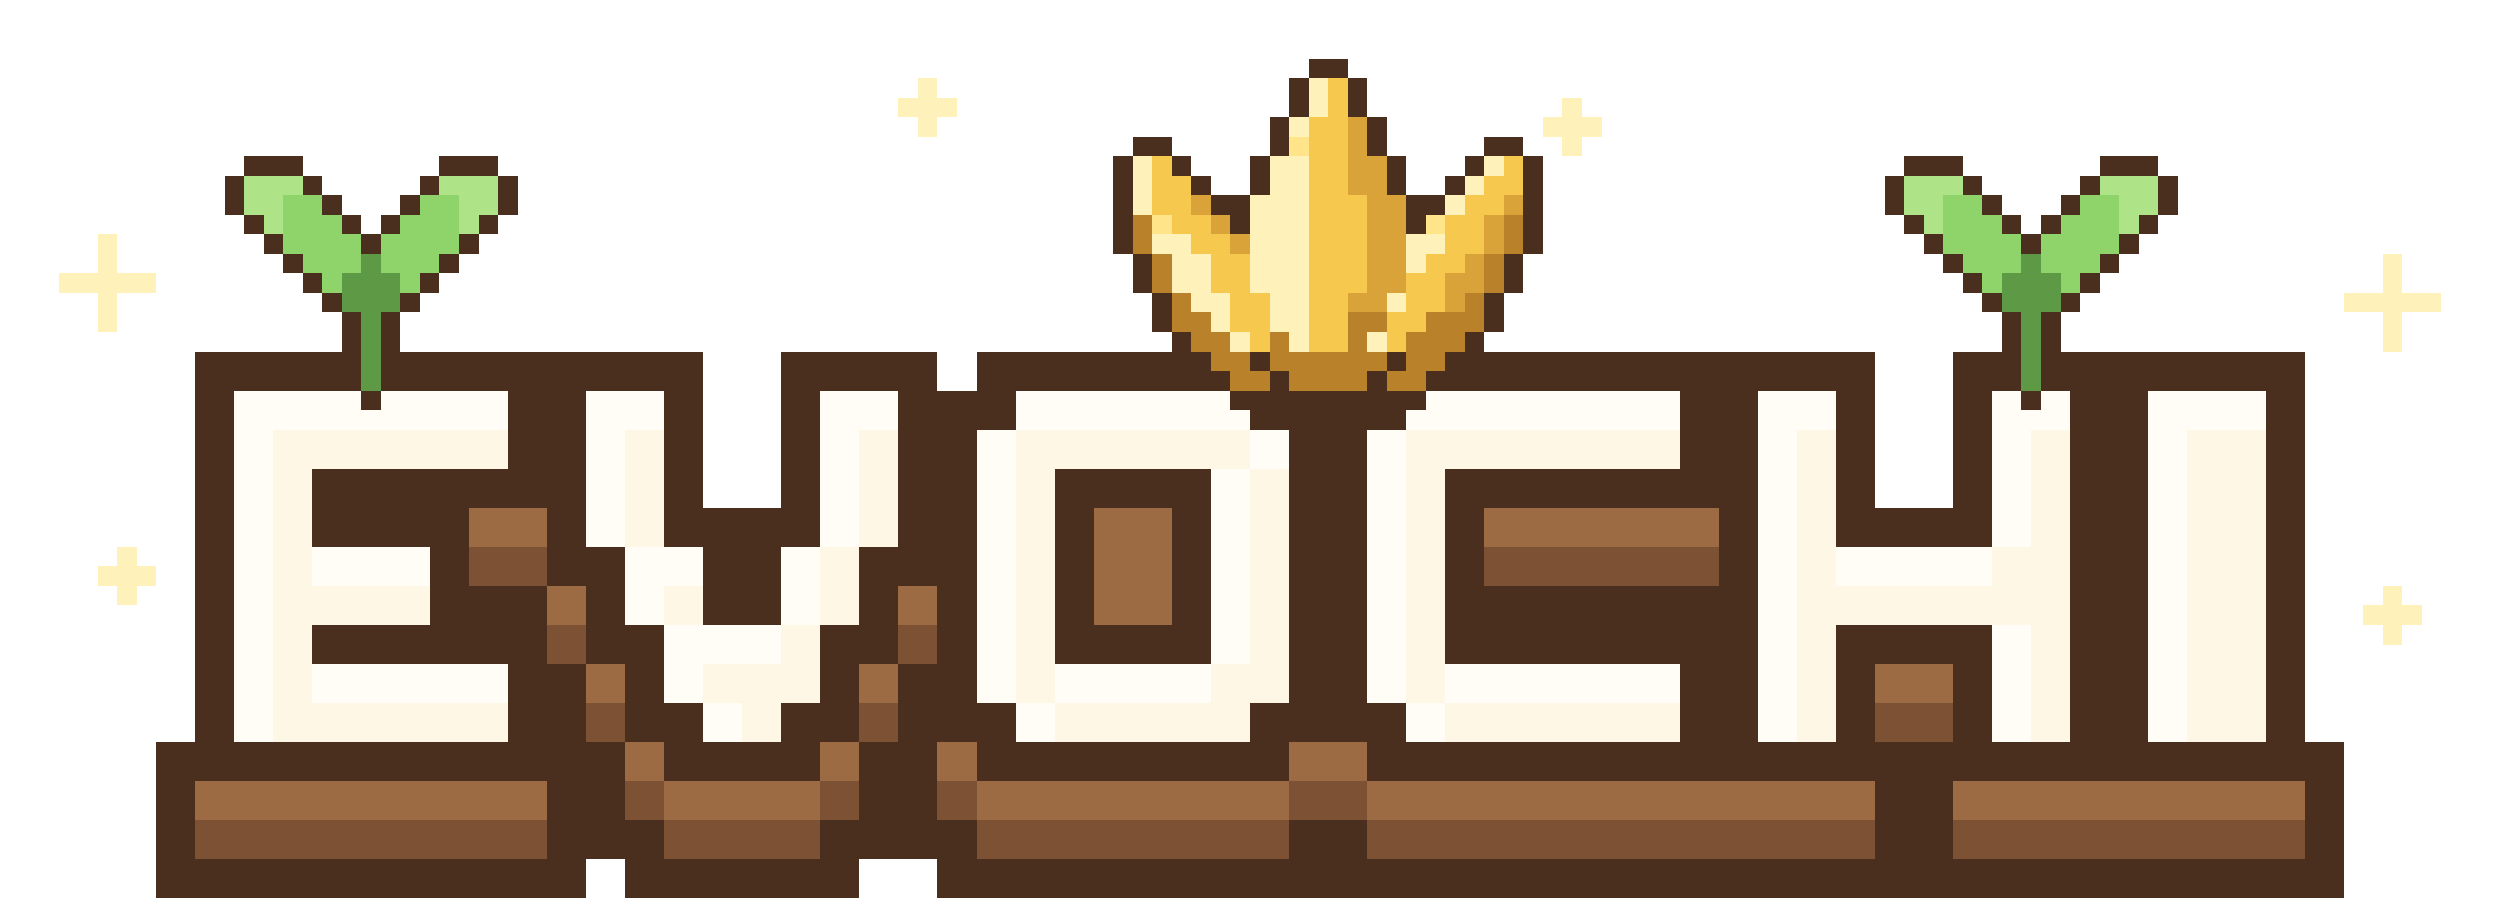
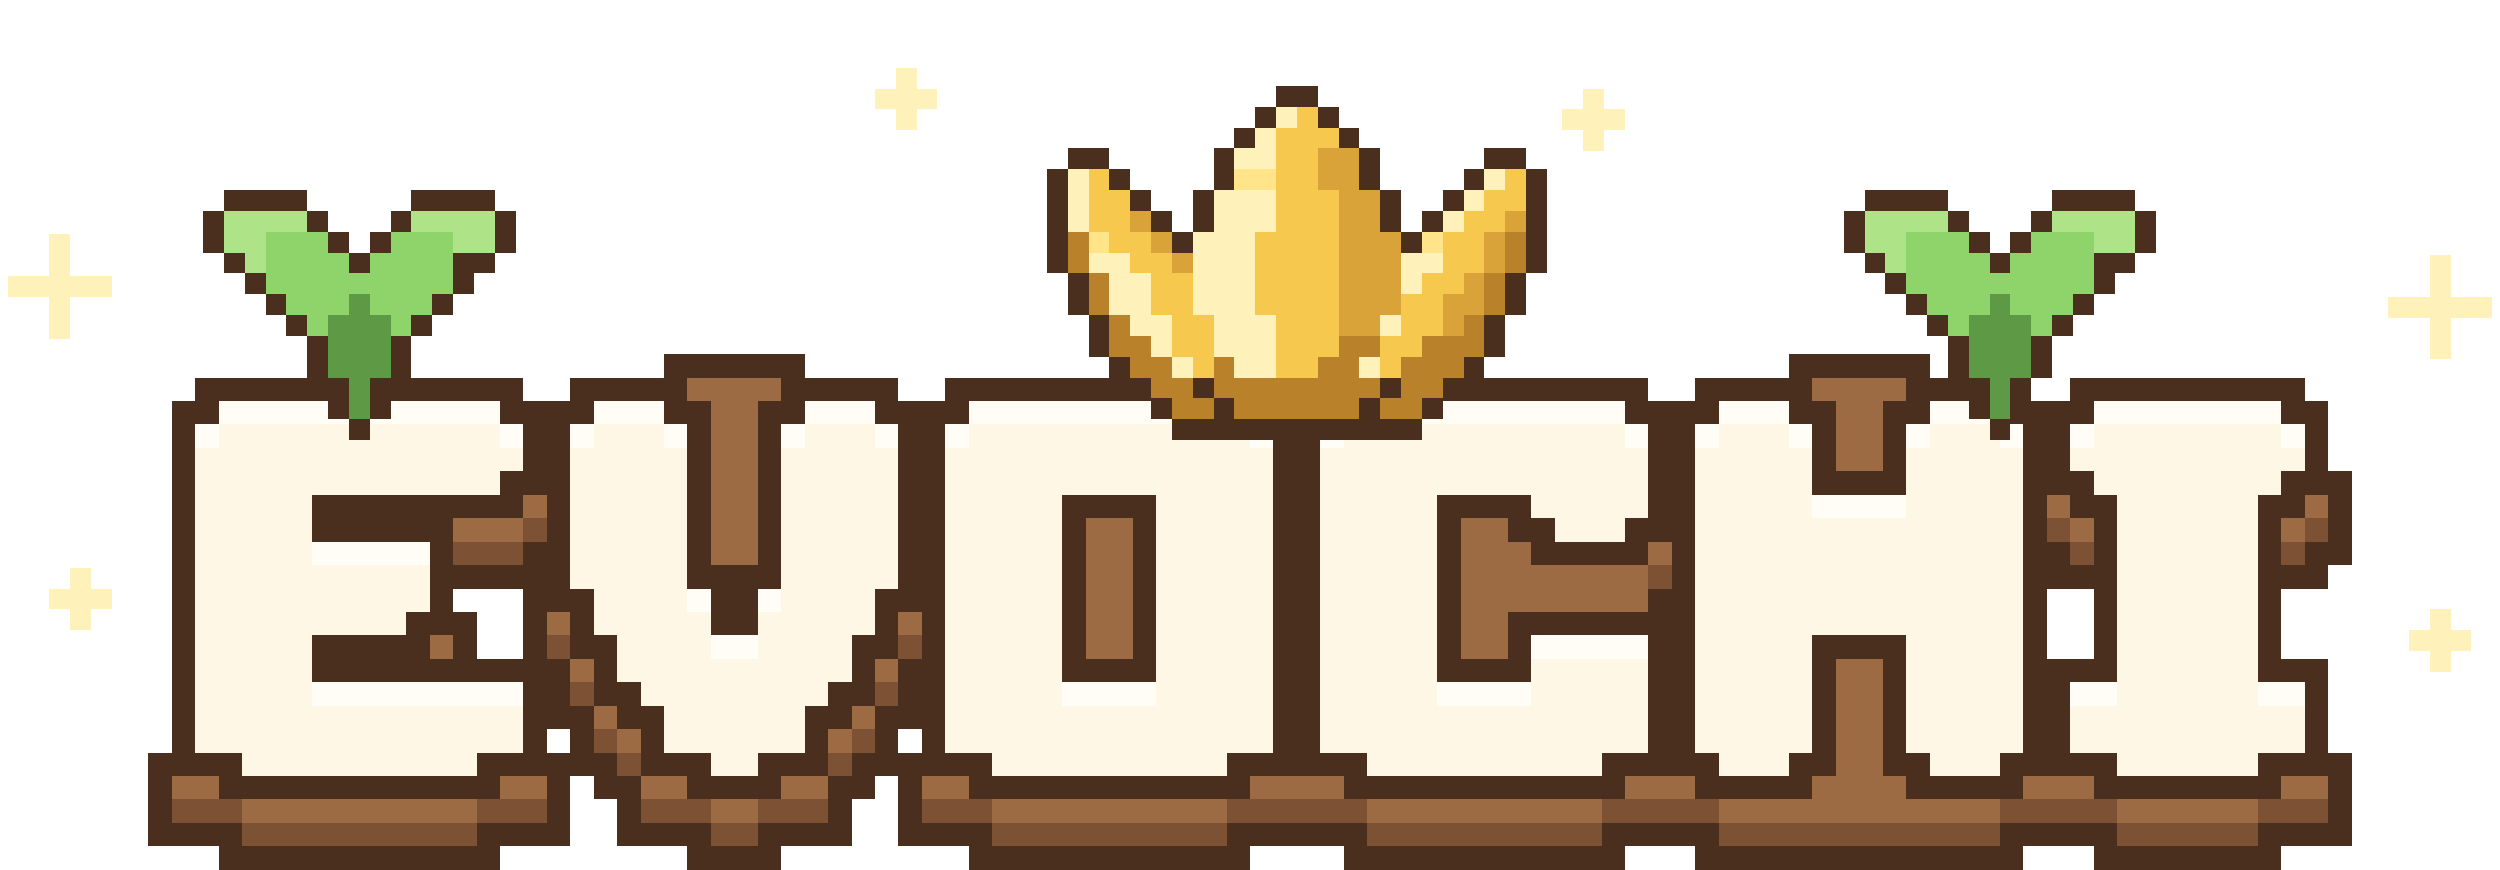
- <svg xmlns="http://www.w3.org/2000/svg" viewBox="0 0 1024 368" width="1024" height="368" shape-rendering="crispEdges">
+ <svg xmlns="http://www.w3.org/2000/svg" viewBox="0 0 1066.67 371.111" width="1066.67" height="371.111" shape-rendering="crispEdges">
  <g id="letter-outlines">
-     <path d="M288 224 L272 224 L272 160 L240 160 L240 224 L256 224 L256 256 L272 256 L272 288 L288 288 L288 304 L320 304 L320 288 L336 288 L336 256 L352 256 L352 224 L368 224 L368 160 L336 160 L336 224 L320 224 L320 256 L288 256 Z M208 304 L208 272 L128 272 L128 256 L176 256 L176 224 L128 224 L128 192 L208 192 L208 160 L96 160 L96 304 Z M80 320 L80 352 L224 352 L224 320 Z M528 176 L512 176 L512 160 L416 160 L416 176 L400 176 L400 288 L416 288 L416 304 L512 304 L512 288 L528 288 Z M400 320 L400 304 L384 304 L384 336 L400 336 L400 352 L528 352 L528 336 L560 336 L560 352 L768 352 L768 320 L560 320 L560 304 L528 304 L528 320 Z M576 304 L688 304 L688 272 L592 272 L592 192 L688 192 L688 160 L576 160 L576 176 L560 176 L560 288 L576 288 Z M944 144 L944 304 L960 304 L960 368 L384 368 L384 352 L352 352 L352 368 L256 368 L256 352 L240 352 L240 368 L64 368 L64 304 L80 304 L80 144 L288 144 L288 208 L320 208 L320 144 L384 144 L384 160 L400 160 L400 144 L528 144 L528 160 L560 160 L560 144 L768 144 L768 208 L800 208 L800 144 Z M880 160 L880 304 L928 304 L928 160 Z M720 304 L752 304 L752 256 L816 256 L816 304 L848 304 L848 160 L816 160 L816 224 L752 224 L752 160 L720 160 Z M944 352 L944 320 L800 320 L800 352 Z M768 304 L800 304 L800 272 L768 272 Z M352 272 L352 304 L336 304 L336 320 L272 320 L272 304 L256 304 L256 272 L240 272 L240 240 L224 240 L224 208 L192 208 L192 240 L224 240 L224 272 L240 272 L240 304 L256 304 L256 336 L272 336 L272 352 L336 352 L336 336 L352 336 L352 304 L368 304 L368 272 L384 272 L384 240 L368 240 L368 272 Z M704 240 L704 208 L608 208 L608 240 Z M496 192 L496 272 L432 272 L432 192 Z M448 208 L448 256 L480 256 L480 208 Z" fill="#4A2E1E" fill-rule="evenodd" />
+     <path d="M783.333 201.111 L803.333 201.111 L803.333 171.111 L813.333 171.111 L813.333 161.111 L773.333 161.111 L773.333 171.111 L783.333 171.111 Z M773.333 181.111 L763.333 181.111 L763.333 171.111 L733.333 171.111 L733.333 181.111 L723.333 181.111 L723.333 321.111 L733.333 321.111 L733.333 331.111 L763.333 331.111 L763.333 321.111 L773.333 321.111 L773.333 271.111 L813.333 271.111 L813.333 321.111 L823.333 321.111 L823.333 331.111 L853.333 331.111 L853.333 321.111 L863.333 321.111 L863.333 181.111 L853.333 181.111 L853.333 171.111 L823.333 171.111 L823.333 181.111 L813.333 181.111 L813.333 211.111 L773.333 211.111 Z M273.333 351.111 L303.333 351.111 L303.333 361.111 L323.333 361.111 L323.333 351.111 L353.333 351.111 L353.333 331.111 L363.333 331.111 L363.333 321.111 L373.333 321.111 L373.333 301.111 L383.333 301.111 L383.333 281.111 L393.333 281.111 L393.333 261.111 L383.333 261.111 L383.333 281.111 L373.333 281.111 L373.333 301.111 L363.333 301.111 L363.333 311.111 L353.333 311.111 L353.333 331.111 L333.333 331.111 L333.333 341.111 L293.333 341.111 L293.333 331.111 L273.333 331.111 L273.333 311.111 L263.333 311.111 L263.333 301.111 L253.333 301.111 L253.333 281.111 L243.333 281.111 L243.333 261.111 L233.333 261.111 L233.333 281.111 L243.333 281.111 L243.333 301.111 L253.333 301.111 L253.333 321.111 L263.333 321.111 L263.333 331.111 L273.333 331.111 Z M263.333 341.111 L253.333 341.111 L253.333 331.111 L243.333 331.111 L243.333 361.111 L213.333 361.111 L213.333 371.111 L93.333 371.111 L93.333 361.111 L63.333 361.111 L63.333 321.111 L73.333 321.111 L73.333 171.111 L83.333 171.111 L83.333 161.111 L223.333 161.111 L223.333 171.111 L243.333 171.111 L243.333 161.111 L283.333 161.111 L283.333 151.111 L343.333 151.111 L343.333 161.111 L383.333 161.111 L383.333 171.111 L403.333 171.111 L403.333 161.111 L543.333 161.111 L543.333 171.111 L563.333 171.111 L563.333 161.111 L703.333 161.111 L703.333 171.111 L723.333 171.111 L723.333 161.111 L763.333 161.111 L763.333 151.111 L823.333 151.111 L823.333 161.111 L863.333 161.111 L863.333 171.111 L883.333 171.111 L883.333 161.111 L983.333 161.111 L983.333 171.111 L993.333 171.111 L993.333 201.111 L1003.33 201.111 L1003.33 241.111 L993.333 241.111 L993.333 251.111 L973.333 251.111 L973.333 281.111 L993.333 281.111 L993.333 321.111 L1003.33 321.111 L1003.33 361.111 L973.333 361.111 L973.333 371.111 L893.333 371.111 L893.333 361.111 L863.333 361.111 L863.333 371.111 L723.333 371.111 L723.333 361.111 L693.333 361.111 L693.333 371.111 L573.333 371.111 L573.333 361.111 L533.333 361.111 L533.333 371.111 L413.333 371.111 L413.333 361.111 L383.333 361.111 L383.333 331.111 L373.333 331.111 L373.333 341.111 L363.333 341.111 L363.333 361.111 L333.333 361.111 L333.333 371.111 L293.333 371.111 L293.333 361.111 L263.333 361.111 Z M703.333 231.111 L703.333 241.111 L653.333 241.111 L653.333 231.111 L643.333 231.111 L643.333 221.111 L623.333 221.111 L623.333 281.111 L643.333 281.111 L643.333 261.111 L703.333 261.111 L703.333 251.111 L713.333 251.111 L713.333 231.111 Z M993.333 331.111 L973.333 331.111 L973.333 341.111 L893.333 341.111 L893.333 331.111 L863.333 331.111 L863.333 341.111 L813.333 341.111 L813.333 331.111 L803.333 331.111 L803.333 281.111 L783.333 281.111 L783.333 331.111 L773.333 331.111 L773.333 341.111 L723.333 341.111 L723.333 331.111 L693.333 331.111 L693.333 341.111 L573.333 341.111 L573.333 331.111 L533.333 331.111 L533.333 341.111 L413.333 341.111 L413.333 331.111 L393.333 331.111 L393.333 351.111 L423.333 351.111 L423.333 361.111 L523.333 361.111 L523.333 351.111 L583.333 351.111 L583.333 361.111 L683.333 361.111 L683.333 351.111 L733.333 351.111 L733.333 361.111 L853.333 361.111 L853.333 351.111 L903.333 351.111 L903.333 361.111 L963.333 361.111 L963.333 351.111 L993.333 351.111 Z M573.333 171.111 L573.333 181.111 L563.333 181.111 L563.333 321.111 L583.333 321.111 L583.333 331.111 L683.333 331.111 L683.333 321.111 L703.333 321.111 L703.333 271.111 L653.333 271.111 L653.333 291.111 L613.333 291.111 L613.333 211.111 L653.333 211.111 L653.333 221.111 L663.333 221.111 L663.333 231.111 L693.333 231.111 L693.333 221.111 L703.333 221.111 L703.333 181.111 L693.333 181.111 L693.333 171.111 Z M463.333 281.111 L483.333 281.111 L483.333 221.111 L463.333 221.111 Z M453.333 211.111 L493.333 211.111 L493.333 291.111 L453.333 291.111 Z M233.333 331.111 L213.333 331.111 L213.333 341.111 L93.333 341.111 L93.333 331.111 L73.333 331.111 L73.333 351.111 L103.333 351.111 L103.333 361.111 L203.333 361.111 L203.333 351.111 L233.333 351.111 Z M543.333 181.111 L533.333 181.111 L533.333 171.111 L413.333 171.111 L413.333 181.111 L403.333 181.111 L403.333 321.111 L423.333 321.111 L423.333 331.111 L523.333 331.111 L523.333 321.111 L543.333 321.111 Z M343.333 171.111 L343.333 181.111 L333.333 181.111 L333.333 251.111 L323.333 251.111 L323.333 271.111 L303.333 271.111 L303.333 251.111 L293.333 251.111 L293.333 181.111 L283.333 181.111 L283.333 171.111 L253.333 171.111 L253.333 181.111 L243.333 181.111 L243.333 251.111 L253.333 251.111 L253.333 271.111 L263.333 271.111 L263.333 291.111 L273.333 291.111 L273.333 301.111 L283.333 301.111 L283.333 321.111 L303.333 321.111 L303.333 331.111 L323.333 331.111 L323.333 321.111 L343.333 321.111 L343.333 301.111 L353.333 301.111 L353.333 291.111 L363.333 291.111 L363.333 271.111 L373.333 271.111 L373.333 251.111 L383.333 251.111 L383.333 181.111 L373.333 181.111 L373.333 171.111 Z M893.333 171.111 L893.333 181.111 L883.333 181.111 L883.333 201.111 L893.333 201.111 L893.333 211.111 L903.333 211.111 L903.333 291.111 L883.333 291.111 L883.333 321.111 L903.333 321.111 L903.333 331.111 L963.333 331.111 L963.333 321.111 L983.333 321.111 L983.333 291.111 L963.333 291.111 L963.333 211.111 L973.333 211.111 L973.333 201.111 L983.333 201.111 L983.333 181.111 L973.333 181.111 L973.333 171.111 Z M213.333 211.111 L213.333 201.111 L223.333 201.111 L223.333 181.111 L213.333 181.111 L213.333 171.111 L93.333 171.111 L93.333 181.111 L83.333 181.111 L83.333 321.111 L103.333 321.111 L103.333 331.111 L203.333 331.111 L203.333 321.111 L223.333 321.111 L223.333 291.111 L133.333 291.111 L133.333 271.111 L173.333 271.111 L173.333 261.111 L183.333 261.111 L183.333 231.111 L133.333 231.111 L133.333 211.111 Z M393.333 311.111 L383.333 311.111 L383.333 321.111 L393.333 321.111 Z M193.333 261.111 L203.333 261.111 L203.333 281.111 L223.333 281.111 L223.333 251.111 L193.333 251.111 Z M193.333 221.111 L193.333 241.111 L223.333 241.111 L223.333 231.111 L233.333 231.111 L233.333 211.111 L223.333 211.111 L223.333 221.111 Z M233.333 311.111 L233.333 321.111 L243.333 321.111 L243.333 311.111 Z M973.333 241.111 L983.333 241.111 L983.333 231.111 L993.333 231.111 L993.333 211.111 L983.333 211.111 L983.333 221.111 L973.333 221.111 Z M303.333 241.111 L323.333 241.111 L323.333 171.111 L333.333 171.111 L333.333 161.111 L293.333 161.111 L293.333 171.111 L303.333 171.111 Z M183.333 281.111 L193.333 281.111 L193.333 271.111 L183.333 271.111 Z M893.333 241.111 L893.333 221.111 L883.333 221.111 L883.333 211.111 L873.333 211.111 L873.333 231.111 L883.333 231.111 L883.333 241.111 Z M893.333 281.111 L893.333 251.111 L873.333 251.111 L873.333 281.111 Z" fill="#4A2E1E" fill-rule="evenodd" />
  </g>
  <g id="letter-extrusion">
-     <path d="M480 256 L448 256 L448 208 L480 208 Z M768 320 L768 352 L560 352 L560 336 L528 336 L528 352 L400 352 L400 336 L384 336 L384 304 L400 304 L400 320 L528 320 L528 304 L560 304 L560 320 Z M944 320 L944 352 L800 352 L800 320 Z M224 320 L224 352 L80 352 L80 320 Z M256 304 L240 304 L240 272 L256 272 Z M256 304 L272 304 L272 320 L336 320 L336 304 L352 304 L352 336 L336 336 L336 352 L272 352 L272 336 L256 336 Z M608 208 L704 208 L704 240 L608 240 Z M368 240 L384 240 L384 272 L368 272 Z M192 240 L192 208 L224 208 L224 240 Z M800 272 L800 304 L768 304 L768 272 Z M352 304 L352 272 L368 272 L368 304 Z M240 272 L224 272 L224 240 L240 240 Z" fill="#9C6A43" fill-rule="evenodd" />
+     <path d="M323.333 241.111 L303.333 241.111 L303.333 171.111 L293.333 171.111 L293.333 161.111 L333.333 161.111 L333.333 171.111 L323.333 171.111 Z M103.333 361.111 L103.333 351.111 L73.333 351.111 L73.333 331.111 L93.333 331.111 L93.333 341.111 L213.333 341.111 L213.333 331.111 L233.333 331.111 L233.333 351.111 L203.333 351.111 L203.333 361.111 Z M733.333 361.111 L733.333 351.111 L683.333 351.111 L683.333 361.111 L583.333 361.111 L583.333 351.111 L523.333 351.111 L523.333 361.111 L423.333 361.111 L423.333 351.111 L393.333 351.111 L393.333 331.111 L413.333 331.111 L413.333 341.111 L533.333 341.111 L533.333 331.111 L573.333 331.111 L573.333 341.111 L693.333 341.111 L693.333 331.111 L723.333 331.111 L723.333 341.111 L773.333 341.111 L773.333 331.111 L783.333 331.111 L783.333 281.111 L803.333 281.111 L803.333 331.111 L813.333 331.111 L813.333 341.111 L863.333 341.111 L863.333 331.111 L893.333 331.111 L893.333 341.111 L973.333 341.111 L973.333 331.111 L993.333 331.111 L993.333 351.111 L963.333 351.111 L963.333 361.111 L903.333 361.111 L903.333 351.111 L853.333 351.111 L853.333 361.111 Z M783.333 171.111 L773.333 171.111 L773.333 161.111 L813.333 161.111 L813.333 171.111 L803.333 171.111 L803.333 201.111 L783.333 201.111 Z M333.333 341.111 L333.333 331.111 L353.333 331.111 L353.333 351.111 L323.333 351.111 L323.333 361.111 L303.333 361.111 L303.333 351.111 L273.333 351.111 L273.333 331.111 L293.333 331.111 L293.333 341.111 Z M383.333 261.111 L393.333 261.111 L393.333 281.111 L383.333 281.111 Z M193.333 221.111 L223.333 221.111 L223.333 211.111 L233.333 211.111 L233.333 231.111 L223.333 231.111 L223.333 241.111 L193.333 241.111 Z M463.333 221.111 L483.333 221.111 L483.333 281.111 L463.333 281.111 Z M983.333 231.111 L983.333 241.111 L973.333 241.111 L973.333 221.111 L983.333 221.111 L983.333 211.111 L993.333 211.111 L993.333 231.111 Z M623.333 221.111 L643.333 221.111 L643.333 231.111 L653.333 231.111 L653.333 241.111 L703.333 241.111 L703.333 231.111 L713.333 231.111 L713.333 251.111 L703.333 251.111 L703.333 261.111 L643.333 261.111 L643.333 281.111 L623.333 281.111 Z M373.333 321.111 L363.333 321.111 L363.333 331.111 L353.333 331.111 L353.333 311.111 L363.333 311.111 L363.333 301.111 L373.333 301.111 Z M263.333 321.111 L253.333 321.111 L253.333 301.111 L263.333 301.111 L263.333 311.111 L273.333 311.111 L273.333 331.111 L263.333 331.111 Z M233.333 261.111 L243.333 261.111 L243.333 281.111 L233.333 281.111 Z M883.333 231.111 L873.333 231.111 L873.333 211.111 L883.333 211.111 L883.333 221.111 L893.333 221.111 L893.333 241.111 L883.333 241.111 Z M253.333 301.111 L243.333 301.111 L243.333 281.111 L253.333 281.111 Z M183.333 271.111 L193.333 271.111 L193.333 281.111 L183.333 281.111 Z M383.333 301.111 L373.333 301.111 L373.333 281.111 L383.333 281.111 Z" fill="#9C6A43" fill-rule="evenodd" />
  </g>
  <g id="letter-shadows">
-     <path d="M80 336 L224 336 L224 352 L80 352 Z M704 224 L704 240 L608 240 L608 224 Z M528 336 L528 352 L400 352 L400 336 Z M768 336 L768 352 L560 352 L560 336 Z M368 256 L384 256 L384 272 L368 272 Z M528 320 L560 320 L560 336 L528 336 Z M240 288 L256 288 L256 304 L240 304 Z M224 256 L240 256 L240 272 L224 272 Z M768 288 L800 288 L800 304 L768 304 Z M800 336 L944 336 L944 352 L800 352 Z M336 336 L336 352 L272 352 L272 336 Z M224 224 L224 240 L192 240 L192 224 Z M272 336 L256 336 L256 320 L272 320 Z M384 320 L400 320 L400 336 L384 336 Z M336 320 L352 320 L352 336 L336 336 Z M352 288 L368 288 L368 304 L352 304 Z" fill="#7D5234" fill-rule="evenodd" />
-     <path d="M512 288 L512 304 L432 304 L432 288 Z M592 288 L688 288 L688 304 L592 304 Z M320 272 L336 272 L336 288 L320 288 Z M320 288 L320 304 L304 304 L304 288 Z M112 288 L208 288 L208 304 L112 304 Z M512 272 L528 272 L528 288 L512 288 Z M832 288 L848 288 L848 304 L832 304 Z M928 288 L928 304 L896 304 L896 288 Z M736 288 L752 288 L752 304 L736 304 Z" fill="#F0DFC3" fill-rule="evenodd" />
+     <path d="M203.333 351.111 L203.333 361.111 L103.333 361.111 L103.333 351.111 Z M853.333 351.111 L853.333 361.111 L733.333 361.111 L733.333 351.111 Z M733.333 341.111 L733.333 351.111 L683.333 351.111 L683.333 341.111 Z M683.333 351.111 L683.333 361.111 L583.333 361.111 L583.333 351.111 Z M963.333 351.111 L963.333 361.111 L903.333 361.111 L903.333 351.111 Z M233.333 341.111 L233.333 351.111 L203.333 351.111 L203.333 341.111 Z M323.333 341.111 L353.333 341.111 L353.333 351.111 L323.333 351.111 Z M323.333 351.111 L323.333 361.111 L303.333 361.111 L303.333 351.111 Z M903.333 341.111 L903.333 351.111 L853.333 351.111 L853.333 341.111 Z M993.333 341.111 L993.333 351.111 L963.333 351.111 L963.333 341.111 Z M973.333 231.111 L983.333 231.111 L983.333 241.111 L973.333 241.111 Z M983.333 231.111 L983.333 221.111 L993.333 221.111 L993.333 231.111 Z M523.333 351.111 L523.333 361.111 L423.333 361.111 L423.333 351.111 Z M253.333 311.111 L263.333 311.111 L263.333 321.111 L253.333 321.111 Z M263.333 321.111 L273.333 321.111 L273.333 331.111 L263.333 331.111 Z M363.333 311.111 L373.333 311.111 L373.333 321.111 L363.333 321.111 Z M363.333 321.111 L363.333 331.111 L353.333 331.111 L353.333 321.111 Z M103.333 341.111 L103.333 351.111 L73.333 351.111 L73.333 341.111 Z M303.333 341.111 L303.333 351.111 L273.333 351.111 L273.333 341.111 Z M393.333 341.111 L423.333 341.111 L423.333 351.111 L393.333 351.111 Z M873.333 221.111 L883.333 221.111 L883.333 231.111 L873.333 231.111 Z M883.333 231.111 L893.333 231.111 L893.333 241.111 L883.333 241.111 Z M523.333 351.111 L523.333 341.111 L583.333 341.111 L583.333 351.111 Z M703.333 241.111 L713.333 241.111 L713.333 251.111 L703.333 251.111 Z M223.333 231.111 L223.333 241.111 L193.333 241.111 L193.333 231.111 Z M243.333 291.111 L253.333 291.111 L253.333 301.111 L243.333 301.111 Z M223.333 221.111 L233.333 221.111 L233.333 231.111 L223.333 231.111 Z M373.333 291.111 L383.333 291.111 L383.333 301.111 L373.333 301.111 Z M383.333 271.111 L393.333 271.111 L393.333 281.111 L383.333 281.111 Z M233.333 271.111 L243.333 271.111 L243.333 281.111 L233.333 281.111 Z" fill="#7D5234" fill-rule="evenodd" />
+     <path d="M813.333 311.111 L823.333 311.111 L823.333 321.111 L813.333 321.111 Z M823.333 321.111 L853.333 321.111 L853.333 331.111 L823.333 331.111 Z M203.333 321.111 L203.333 331.111 L103.333 331.111 L103.333 321.111 Z M283.333 311.111 L303.333 311.111 L303.333 321.111 L283.333 321.111 Z M723.333 311.111 L733.333 311.111 L733.333 321.111 L723.333 321.111 Z M733.333 321.111 L763.333 321.111 L763.333 331.111 L733.333 331.111 Z M853.333 311.111 L863.333 311.111 L863.333 321.111 L853.333 321.111 Z M523.333 321.111 L523.333 331.111 L423.333 331.111 L423.333 321.111 Z M683.333 321.111 L683.333 331.111 L583.333 331.111 L583.333 321.111 Z M683.333 321.111 L683.333 311.111 L703.333 311.111 L703.333 321.111 Z M273.333 291.111 L283.333 291.111 L283.333 301.111 L273.333 301.111 Z M583.333 321.111 L563.333 321.111 L563.333 311.111 L583.333 311.111 Z M963.333 321.111 L963.333 331.111 L903.333 331.111 L903.333 321.111 Z M83.333 311.111 L103.333 311.111 L103.333 321.111 L83.333 321.111 Z M523.333 311.111 L543.333 311.111 L543.333 321.111 L523.333 321.111 Z M423.333 311.111 L423.333 321.111 L403.333 321.111 L403.333 311.111 Z M223.333 311.111 L223.333 321.111 L203.333 321.111 L203.333 311.111 Z M323.333 311.111 L343.333 311.111 L343.333 321.111 L323.333 321.111 Z M323.333 321.111 L323.333 331.111 L303.333 331.111 L303.333 321.111 Z M763.333 311.111 L773.333 311.111 L773.333 321.111 L763.333 321.111 Z M903.333 311.111 L903.333 321.111 L883.333 321.111 L883.333 311.111 Z M963.333 311.111 L983.333 311.111 L983.333 321.111 L963.333 321.111 Z M343.333 291.111 L353.333 291.111 L353.333 301.111 L343.333 301.111 Z" fill="#F0DFC3" fill-rule="evenodd" />
  </g>
  <g id="letter-faces">
-     <path d="M208 160 L208 192 L128 192 L128 224 L176 224 L176 256 L128 256 L128 272 L208 272 L208 304 L96 304 L96 160 Z M592 192 L592 272 L688 272 L688 304 L576 304 L576 288 L560 288 L560 176 L576 176 L576 160 L688 160 L688 192 Z M816 160 L848 160 L848 304 L816 304 L816 256 L752 256 L752 304 L720 304 L720 160 L752 160 L752 224 L816 224 Z M928 304 L880 304 L880 160 L928 160 Z M288 256 L320 256 L320 224 L336 224 L336 160 L368 160 L368 224 L352 224 L352 256 L336 256 L336 288 L320 288 L320 304 L288 304 L288 288 L272 288 L272 256 L256 256 L256 224 L240 224 L240 160 L272 160 L272 224 L288 224 Z M416 304 L416 288 L400 288 L400 176 L416 176 L416 160 L512 160 L512 176 L528 176 L528 288 L512 288 L512 304 Z M496 192 L432 192 L432 272 L496 272 Z" fill="#FFF7E6" fill-rule="evenodd" />
+     <path d="M883.333 181.111 L893.333 181.111 L893.333 171.111 L973.333 171.111 L973.333 181.111 L983.333 181.111 L983.333 201.111 L973.333 201.111 L973.333 211.111 L963.333 211.111 L963.333 291.111 L983.333 291.111 L983.333 321.111 L963.333 321.111 L963.333 331.111 L903.333 331.111 L903.333 321.111 L883.333 321.111 L883.333 291.111 L903.333 291.111 L903.333 211.111 L893.333 211.111 L893.333 201.111 L883.333 201.111 Z M213.333 171.111 L213.333 181.111 L223.333 181.111 L223.333 201.111 L213.333 201.111 L213.333 211.111 L133.333 211.111 L133.333 231.111 L183.333 231.111 L183.333 261.111 L173.333 261.111 L173.333 271.111 L133.333 271.111 L133.333 291.111 L223.333 291.111 L223.333 321.111 L203.333 321.111 L203.333 331.111 L103.333 331.111 L103.333 321.111 L83.333 321.111 L83.333 181.111 L93.333 181.111 L93.333 171.111 Z M283.333 171.111 L283.333 181.111 L293.333 181.111 L293.333 251.111 L303.333 251.111 L303.333 271.111 L323.333 271.111 L323.333 251.111 L333.333 251.111 L333.333 181.111 L343.333 181.111 L343.333 171.111 L373.333 171.111 L373.333 181.111 L383.333 181.111 L383.333 251.111 L373.333 251.111 L373.333 271.111 L363.333 271.111 L363.333 291.111 L353.333 291.111 L353.333 301.111 L343.333 301.111 L343.333 321.111 L323.333 321.111 L323.333 331.111 L303.333 331.111 L303.333 321.111 L283.333 321.111 L283.333 301.111 L273.333 301.111 L273.333 291.111 L263.333 291.111 L263.333 271.111 L253.333 271.111 L253.333 251.111 L243.333 251.111 L243.333 181.111 L253.333 181.111 L253.333 171.111 Z M703.333 271.111 L703.333 321.111 L683.333 321.111 L683.333 331.111 L583.333 331.111 L583.333 321.111 L563.333 321.111 L563.333 181.111 L573.333 181.111 L573.333 171.111 L693.333 171.111 L693.333 181.111 L703.333 181.111 L703.333 221.111 L693.333 221.111 L693.333 231.111 L663.333 231.111 L663.333 221.111 L653.333 221.111 L653.333 211.111 L613.333 211.111 L613.333 291.111 L653.333 291.111 L653.333 271.111 Z M423.333 331.111 L423.333 321.111 L403.333 321.111 L403.333 181.111 L413.333 181.111 L413.333 171.111 L533.333 171.111 L533.333 181.111 L543.333 181.111 L543.333 321.111 L523.333 321.111 L523.333 331.111 Z M723.333 181.111 L733.333 181.111 L733.333 171.111 L763.333 171.111 L763.333 181.111 L773.333 181.111 L773.333 211.111 L813.333 211.111 L813.333 181.111 L823.333 181.111 L823.333 171.111 L853.333 171.111 L853.333 181.111 L863.333 181.111 L863.333 321.111 L853.333 321.111 L853.333 331.111 L823.333 331.111 L823.333 321.111 L813.333 321.111 L813.333 271.111 L773.333 271.111 L773.333 321.111 L763.333 321.111 L763.333 331.111 L733.333 331.111 L733.333 321.111 L723.333 321.111 Z M493.333 211.111 L453.333 211.111 L453.333 291.111 L493.333 291.111 Z" fill="#FFF7E6" fill-rule="evenodd" />
  </g>
  <g id="letter-highlights">
-     <path d="M208 160 L208 176 L112 176 L112 304 L96 304 L96 160 Z M832 176 L832 224 L816 224 L816 160 L848 160 L848 176 Z M208 272 L208 288 L128 288 L128 272 Z M688 272 L688 288 L592 288 L592 272 Z M256 224 L240 224 L240 160 L272 160 L272 176 L256 176 Z M576 160 L688 160 L688 176 L576 176 Z M576 176 L576 288 L560 288 L560 176 Z M896 304 L880 304 L880 160 L928 160 L928 176 L896 176 Z M736 304 L720 304 L720 160 L752 160 L752 176 L736 176 Z M512 160 L512 176 L416 176 L416 160 Z M592 288 L592 304 L576 304 L576 288 Z M816 256 L832 256 L832 304 L816 304 Z M816 224 L816 240 L752 240 L752 224 Z M416 288 L400 288 L400 176 L416 176 Z M128 224 L176 224 L176 240 L128 240 Z M288 272 L288 288 L272 288 L272 256 L320 256 L320 272 Z M288 288 L304 288 L304 304 L288 304 Z M272 240 L272 256 L256 256 L256 224 L288 224 L288 240 Z M368 160 L368 176 L352 176 L352 224 L336 224 L336 160 Z M512 176 L528 176 L528 192 L512 192 Z M512 192 L512 272 L496 272 L496 192 Z M416 288 L432 288 L432 304 L416 304 Z M432 288 L432 272 L496 272 L496 288 Z M320 224 L336 224 L336 256 L320 256 Z" fill="#FFFDF6" fill-rule="evenodd" />
+     <path d="M213.333 171.111 L213.333 181.111 L93.333 181.111 L93.333 171.111 Z M533.333 181.111 L413.333 181.111 L413.333 171.111 L533.333 171.111 Z M533.333 181.111 L543.333 181.111 L543.333 191.111 L533.333 191.111 Z M693.333 171.111 L693.333 181.111 L573.333 181.111 L573.333 171.111 Z M883.333 181.111 L893.333 181.111 L893.333 191.111 L883.333 191.111 Z M893.333 181.111 L893.333 171.111 L973.333 171.111 L973.333 181.111 Z M323.333 271.111 L323.333 281.111 L303.333 281.111 L303.333 271.111 Z M283.333 171.111 L283.333 181.111 L253.333 181.111 L253.333 171.111 Z M283.333 181.111 L293.333 181.111 L293.333 191.111 L283.333 191.111 Z M823.333 171.111 L853.333 171.111 L853.333 181.111 L823.333 181.111 Z M823.333 181.111 L823.333 191.111 L813.333 191.111 L813.333 181.111 Z M703.333 271.111 L703.333 281.111 L653.333 281.111 L653.333 271.111 Z M183.333 231.111 L183.333 241.111 L133.333 241.111 L133.333 231.111 Z M93.333 181.111 L93.333 191.111 L83.333 191.111 L83.333 181.111 Z M333.333 181.111 L343.333 181.111 L343.333 191.111 L333.333 191.111 Z M343.333 181.111 L343.333 171.111 L373.333 171.111 L373.333 181.111 Z M223.333 291.111 L223.333 301.111 L133.333 301.111 L133.333 291.111 Z M323.333 251.111 L333.333 251.111 L333.333 261.111 L323.333 261.111 Z M723.333 181.111 L733.333 181.111 L733.333 191.111 L723.333 191.111 Z M733.333 181.111 L733.333 171.111 L763.333 171.111 L763.333 181.111 Z M373.333 181.111 L383.333 181.111 L383.333 191.111 L373.333 191.111 Z M653.333 291.111 L653.333 301.111 L613.333 301.111 L613.333 291.111 Z M983.333 291.111 L983.333 301.111 L963.333 301.111 L963.333 291.111 Z M563.333 181.111 L573.333 181.111 L573.333 191.111 L563.333 191.111 Z M213.333 181.111 L223.333 181.111 L223.333 191.111 L213.333 191.111 Z M813.333 211.111 L813.333 221.111 L773.333 221.111 L773.333 211.111 Z M493.333 291.111 L493.333 301.111 L453.333 301.111 L453.333 291.111 Z M293.333 251.111 L303.333 251.111 L303.333 261.111 L293.333 261.111 Z M403.333 181.111 L413.333 181.111 L413.333 191.111 L403.333 191.111 Z M973.333 181.111 L983.333 181.111 L983.333 191.111 L973.333 191.111 Z M253.333 181.111 L253.333 191.111 L243.333 191.111 L243.333 181.111 Z M853.333 181.111 L863.333 181.111 L863.333 191.111 L853.333 191.111 Z M763.333 181.111 L773.333 181.111 L773.333 191.111 L763.333 191.111 Z M693.333 181.111 L703.333 181.111 L703.333 191.111 L693.333 191.111 Z M883.333 291.111 L903.333 291.111 L903.333 301.111 L883.333 301.111 Z" fill="#FFFDF6" fill-rule="evenodd" />
  </g>
  <g id="green-sprouts">
-     <path d="M148 160 L140 160 L140 128 L132 128 L132 120 L124 120 L124 112 L116 112 L116 104 L108 104 L108 96 L100 96 L100 88 L92 88 L92 72 L100 72 L100 64 L124 64 L124 72 L132 72 L132 80 L140 80 L140 88 L148 88 L148 96 L156 96 L156 88 L164 88 L164 80 L172 80 L172 72 L180 72 L180 64 L204 64 L204 72 L212 72 L212 88 L204 88 L204 96 L196 96 L196 104 L188 104 L188 112 L180 112 L180 120 L172 120 L172 128 L164 128 L164 160 L156 160 L156 168 L148 168 Z" fill="#4A2E1E" fill-rule="evenodd" />
-     <path d="M132 112 L124 112 L124 104 L116 104 L116 80 L132 80 L132 88 L140 88 L140 96 L148 96 L148 112 L140 112 L140 120 L132 120 Z M188 104 L180 104 L180 112 L172 112 L172 120 L164 120 L164 112 L156 112 L156 96 L164 96 L164 88 L172 88 L172 80 L188 80 Z" fill="#8FD36B" fill-rule="evenodd" />
-     <path d="M108 88 L100 88 L100 72 L124 72 L124 80 L116 80 L116 96 L108 96 Z M188 80 L180 80 L180 72 L204 72 L204 88 L196 88 L196 96 L188 96 Z" fill="#AEE388" fill-rule="evenodd" />
-     <path d="M140 112 L148 112 L148 104 L156 104 L156 112 L164 112 L164 128 L156 128 L156 160 L148 160 L148 128 L140 128 Z" fill="#5E9A45" fill-rule="evenodd" />
-     <path d="M828 160 L820 160 L820 128 L812 128 L812 120 L804 120 L804 112 L796 112 L796 104 L788 104 L788 96 L780 96 L780 88 L772 88 L772 72 L780 72 L780 64 L804 64 L804 72 L812 72 L812 80 L820 80 L820 88 L828 88 L828 96 L836 96 L836 88 L844 88 L844 80 L852 80 L852 72 L860 72 L860 64 L884 64 L884 72 L892 72 L892 88 L884 88 L884 96 L876 96 L876 104 L868 104 L868 112 L860 112 L860 120 L852 120 L852 128 L844 128 L844 160 L836 160 L836 168 L828 168 Z" fill="#4A2E1E" fill-rule="evenodd" />
-     <path d="M812 112 L804 112 L804 104 L796 104 L796 80 L812 80 L812 88 L820 88 L820 96 L828 96 L828 112 L820 112 L820 120 L812 120 Z M868 104 L860 104 L860 112 L852 112 L852 120 L844 120 L844 112 L836 112 L836 96 L844 96 L844 88 L852 88 L852 80 L868 80 Z" fill="#8FD36B" fill-rule="evenodd" />
-     <path d="M788 88 L780 88 L780 72 L804 72 L804 80 L796 80 L796 96 L788 96 Z M868 80 L860 80 L860 72 L884 72 L884 88 L876 88 L876 96 L868 96 Z" fill="#AEE388" fill-rule="evenodd" />
-     <path d="M820 112 L828 112 L828 104 L836 104 L836 112 L844 112 L844 128 L836 128 L836 160 L828 160 L828 128 L820 128 Z" fill="#5E9A45" fill-rule="evenodd" />
+     <path d="M131.111 90 L140 90 L140 98.889 L148.889 98.889 L148.889 107.778 L157.778 107.778 L157.778 98.889 L166.667 98.889 L166.667 90 L175.556 90 L175.556 81.111 L211.111 81.111 L211.111 90 L220 90 L220 107.778 L211.111 107.778 L211.111 116.667 L202.222 116.667 L202.222 125.556 L193.333 125.556 L193.333 134.444 L184.444 134.444 L184.444 143.333 L175.556 143.333 L175.556 161.111 L166.667 161.111 L166.667 178.889 L157.778 178.889 L157.778 187.778 L148.889 187.778 L148.889 178.889 L140 178.889 L140 161.111 L131.111 161.111 L131.111 143.333 L122.222 143.333 L122.222 134.444 L113.333 134.444 L113.333 125.556 L104.444 125.556 L104.444 116.667 L95.556 116.667 L95.556 107.778 L86.667 107.778 L86.667 90 L95.556 90 L95.556 81.111 L131.111 81.111 Z" fill="#4A2E1E" fill-rule="evenodd" />
+     <path d="M131.111 134.444 L122.222 134.444 L122.222 125.556 L113.333 125.556 L113.333 98.889 L140 98.889 L140 107.778 L148.889 107.778 L148.889 116.667 L157.778 116.667 L157.778 107.778 L166.667 107.778 L166.667 98.889 L193.333 98.889 L193.333 125.556 L184.444 125.556 L184.444 134.444 L175.556 134.444 L175.556 143.333 L166.667 143.333 L166.667 134.444 L157.778 134.444 L157.778 125.556 L148.889 125.556 L148.889 134.444 L140 134.444 L140 143.333 L131.111 143.333 Z" fill="#8FD36B" fill-rule="evenodd" />
+     <path d="M104.444 107.778 L95.556 107.778 L95.556 90 L131.111 90 L131.111 98.889 L113.333 98.889 L113.333 116.667 L104.444 116.667 Z M193.333 107.778 L193.333 98.889 L175.556 98.889 L175.556 90 L211.111 90 L211.111 107.778 Z" fill="#AEE388" fill-rule="evenodd" />
+     <path d="M140 134.444 L148.889 134.444 L148.889 125.556 L157.778 125.556 L157.778 134.444 L166.667 134.444 L166.667 161.111 L157.778 161.111 L157.778 178.889 L148.889 178.889 L148.889 161.111 L140 161.111 Z" fill="#5E9A45" fill-rule="evenodd" />
+     <path d="M831.111 90 L840 90 L840 98.889 L848.889 98.889 L848.889 107.778 L857.778 107.778 L857.778 98.889 L866.667 98.889 L866.667 90 L875.556 90 L875.556 81.111 L911.111 81.111 L911.111 90 L920 90 L920 107.778 L911.111 107.778 L911.111 116.667 L902.222 116.667 L902.222 125.556 L893.333 125.556 L893.333 134.444 L884.444 134.444 L884.444 143.333 L875.556 143.333 L875.556 161.111 L866.667 161.111 L866.667 178.889 L857.778 178.889 L857.778 187.778 L848.889 187.778 L848.889 178.889 L840 178.889 L840 161.111 L831.111 161.111 L831.111 143.333 L822.222 143.333 L822.222 134.444 L813.333 134.444 L813.333 125.556 L804.444 125.556 L804.444 116.667 L795.556 116.667 L795.556 107.778 L786.667 107.778 L786.667 90 L795.556 90 L795.556 81.111 L831.111 81.111 Z" fill="#4A2E1E" fill-rule="evenodd" />
+     <path d="M831.111 134.444 L822.222 134.444 L822.222 125.556 L813.333 125.556 L813.333 98.889 L840 98.889 L840 107.778 L848.889 107.778 L848.889 116.667 L857.778 116.667 L857.778 107.778 L866.667 107.778 L866.667 98.889 L893.333 98.889 L893.333 125.556 L884.444 125.556 L884.444 134.444 L875.556 134.444 L875.556 143.333 L866.667 143.333 L866.667 134.444 L857.778 134.444 L857.778 125.556 L848.889 125.556 L848.889 134.444 L840 134.444 L840 143.333 L831.111 143.333 Z" fill="#8FD36B" fill-rule="evenodd" />
+     <path d="M804.444 107.778 L795.556 107.778 L795.556 90 L831.111 90 L831.111 98.889 L813.333 98.889 L813.333 116.667 L804.444 116.667 Z M893.333 107.778 L893.333 98.889 L875.556 98.889 L875.556 90 L911.111 90 L911.111 107.778 Z" fill="#AEE388" fill-rule="evenodd" />
+     <path d="M840 134.444 L848.889 134.444 L848.889 125.556 L857.778 125.556 L857.778 134.444 L866.667 134.444 L866.667 161.111 L857.778 161.111 L857.778 178.889 L848.889 178.889 L848.889 161.111 L840 161.111 Z" fill="#5E9A45" fill-rule="evenodd" />
  </g>
  <g id="amber-crystal">
-     <path d="M536 160 L528 160 L528 168 L504 168 L504 160 L496 160 L496 152 L488 152 L488 144 L480 144 L480 136 L472 136 L472 120 L464 120 L464 104 L456 104 L456 64 L464 64 L464 56 L480 56 L480 64 L488 64 L488 72 L496 72 L496 80 L504 80 L504 88 L512 88 L512 96 L520 96 L520 104 L528 104 L528 112 L536 112 Z" fill="#4A2E1E" fill-rule="evenodd" />
-     <path d="M504 152 L496 152 L496 144 L488 144 L488 136 L480 136 L480 120 L488 120 L488 128 L496 128 L496 136 L504 136 L504 144 L528 144 L528 160 L504 160 Z M472 104 L464 104 L464 88 L472 88 Z M472 104 L480 104 L480 120 L472 120 Z" fill="#B8812A" fill-rule="evenodd" />
-     <path d="M624 64 L632 64 L632 104 L624 104 L624 120 L616 120 L616 136 L608 136 L608 144 L600 144 L600 152 L592 152 L592 160 L584 160 L584 168 L560 168 L560 160 L552 160 L552 112 L560 112 L560 104 L568 104 L568 96 L576 96 L576 88 L584 88 L584 80 L592 80 L592 72 L600 72 L600 64 L608 64 L608 56 L624 56 Z" fill="#4A2E1E" fill-rule="evenodd" />
-     <path d="M624 104 L616 104 L616 88 L624 88 Z M616 104 L616 120 L608 120 L608 104 Z M560 144 L584 144 L584 136 L592 136 L592 128 L600 128 L600 120 L608 120 L608 136 L600 136 L600 144 L592 144 L592 152 L584 152 L584 160 L560 160 Z" fill="#B8812A" fill-rule="evenodd" />
-     <path d="M528 168 L528 160 L520 160 L520 152 L512 152 L512 136 L504 136 L504 80 L512 80 L512 64 L520 64 L520 48 L528 48 L528 32 L536 32 L536 24 L552 24 L552 32 L560 32 L560 48 L568 48 L568 64 L576 64 L576 80 L584 80 L584 136 L576 136 L576 152 L568 152 L568 160 L560 160 L560 168 Z" fill="#4A2E1E" fill-rule="evenodd" />
-     <path d="M528 152 L520 152 L520 136 L528 136 L528 144 L560 144 L560 136 L568 136 L568 152 L560 152 L560 160 L528 160 Z M520 136 L512 136 L512 120 L520 120 Z M568 136 L568 120 L576 120 L576 136 Z" fill="#B8812A" fill-rule="evenodd" />
-     <path d="M472 88 L464 88 L464 64 L472 64 Z M480 96 L488 96 L488 104 L496 104 L496 120 L504 120 L504 136 L496 136 L496 128 L488 128 L488 120 L480 120 L480 104 L472 104 L472 88 L480 88 Z M504 136 L512 136 L512 144 L504 144 Z" fill="#FFF1BA" fill-rule="evenodd" />
-     <path d="M496 96 L504 96 L504 104 L512 104 L512 120 L520 120 L520 144 L512 144 L512 136 L504 136 L504 120 L496 120 L496 104 L488 104 L488 96 L480 96 L480 88 L472 88 L472 64 L480 64 L480 72 L488 72 L488 88 L496 88 Z" fill="#F7C84E" fill-rule="evenodd" />
-     <path d="M528 128 L520 128 L520 120 L512 120 L512 104 L520 104 L520 112 L528 112 Z M512 104 L504 104 L504 96 L512 96 Z M496 88 L488 88 L488 80 L496 80 Z M496 88 L504 88 L504 96 L496 96 Z" fill="#D9A33A" fill-rule="evenodd" />
-     <path d="M528 144 L520 144 L520 128 L528 128 Z" fill="#B8812A" fill-rule="evenodd" />
-     <path d="M472 88 L480 88 L480 96 L472 96 Z" fill="#FFE48A" fill-rule="evenodd" />
-     <path d="M560 112 L568 112 L568 104 L576 104 L576 96 L584 96 L584 88 L592 88 L592 104 L584 104 L584 112 L576 112 L576 128 L568 128 L568 144 L560 144 Z M600 72 L608 72 L608 80 L600 80 Z M608 72 L608 64 L616 64 L616 72 Z M600 80 L600 88 L592 88 L592 80 Z" fill="#FFF1BA" fill-rule="evenodd" />
-     <path d="M592 104 L592 88 L600 88 L600 80 L608 80 L608 72 L616 72 L616 64 L624 64 L624 80 L616 80 L616 88 L608 88 L608 104 L600 104 L600 112 L592 112 L592 128 L584 128 L584 136 L576 136 L576 144 L568 144 L568 128 L576 128 L576 112 L584 112 L584 104 Z" fill="#F7C84E" fill-rule="evenodd" />
-     <path d="M600 104 L608 104 L608 120 L600 120 L600 128 L592 128 L592 112 L600 112 Z M608 104 L608 88 L616 88 L616 104 Z M616 80 L624 80 L624 88 L616 88 Z" fill="#D9A33A" fill-rule="evenodd" />
-     <path d="M576 136 L584 136 L584 144 L576 144 Z M584 136 L584 128 L592 128 L592 136 Z" fill="#B8812A" fill-rule="evenodd" />
-     <path d="M584 88 L592 88 L592 96 L584 96 Z" fill="#FFE48A" fill-rule="evenodd" />
-     <path d="M536 32 L544 32 L544 48 L536 48 Z M536 144 L528 144 L528 136 L520 136 L520 120 L512 120 L512 80 L520 80 L520 64 L528 64 L528 48 L536 48 Z" fill="#FFF1BA" fill-rule="evenodd" />
-     <path d="M536 48 L544 48 L544 32 L552 32 L552 80 L560 80 L560 120 L552 120 L552 144 L536 144 Z" fill="#F7C84E" fill-rule="evenodd" />
-     <path d="M560 64 L568 64 L568 80 L576 80 L576 120 L568 120 L568 128 L552 128 L552 120 L560 120 L560 80 L552 80 L552 48 L560 48 Z" fill="#D9A33A" fill-rule="evenodd" />
-     <path d="M552 128 L568 128 L568 136 L560 136 L560 144 L552 144 Z" fill="#B8812A" fill-rule="evenodd" />
-     <path d="M528 56 L536 56 L536 64 L528 64 Z" fill="#FFE48A" fill-rule="evenodd" />
+     <path d="M535.556 178.889 L526.667 178.889 L526.667 187.778 L500 187.778 L500 178.889 L491.111 178.889 L491.111 170 L482.222 170 L482.222 161.111 L473.333 161.111 L473.333 152.222 L464.444 152.222 L464.444 134.444 L455.556 134.444 L455.556 116.667 L446.667 116.667 L446.667 72.222 L455.556 72.222 L455.556 63.333 L473.333 63.333 L473.333 72.222 L482.222 72.222 L482.222 81.111 L491.111 81.111 L491.111 90 L500 90 L500 98.889 L508.889 98.889 L508.889 107.778 L517.778 107.778 L517.778 116.667 L526.667 116.667 L526.667 125.556 L535.556 125.556 Z" fill="#4A2E1E" fill-rule="evenodd" />
+     <path d="M500 170 L491.111 170 L491.111 161.111 L482.222 161.111 L482.222 152.222 L473.333 152.222 L473.333 134.444 L482.222 134.444 L482.222 143.333 L491.111 143.333 L491.111 152.222 L500 152.222 L500 161.111 L526.667 161.111 L526.667 178.889 L500 178.889 Z M464.444 116.667 L455.556 116.667 L455.556 98.889 L464.444 98.889 Z M464.444 116.667 L473.333 116.667 L473.333 134.444 L464.444 134.444 Z" fill="#B8812A" fill-rule="evenodd" />
+     <path d="M651.111 72.222 L660 72.222 L660 116.667 L651.111 116.667 L651.111 134.444 L642.222 134.444 L642.222 152.222 L633.333 152.222 L633.333 161.111 L624.444 161.111 L624.444 170 L615.556 170 L615.556 178.889 L606.667 178.889 L606.667 187.778 L580 187.778 L580 178.889 L571.111 178.889 L571.111 125.556 L580 125.556 L580 116.667 L588.889 116.667 L588.889 107.778 L597.778 107.778 L597.778 98.889 L606.667 98.889 L606.667 90 L615.556 90 L615.556 81.111 L624.444 81.111 L624.444 72.222 L633.333 72.222 L633.333 63.333 L651.111 63.333 Z" fill="#4A2E1E" fill-rule="evenodd" />
+     <path d="M651.111 116.667 L642.222 116.667 L642.222 98.889 L651.111 98.889 Z M642.222 116.667 L642.222 134.444 L633.333 134.444 L633.333 116.667 Z M580 161.111 L606.667 161.111 L606.667 152.222 L615.556 152.222 L615.556 143.333 L624.444 143.333 L624.444 134.444 L633.333 134.444 L633.333 152.222 L624.444 152.222 L624.444 161.111 L615.556 161.111 L615.556 170 L606.667 170 L606.667 178.889 L580 178.889 Z" fill="#B8812A" fill-rule="evenodd" />
+     <path d="M535.556 45.556 L544.444 45.556 L544.444 36.667 L562.222 36.667 L562.222 45.556 L571.111 45.556 L571.111 54.444 L580 54.444 L580 63.333 L588.889 63.333 L588.889 81.111 L597.778 81.111 L597.778 98.889 L606.667 98.889 L606.667 152.222 L597.778 152.222 L597.778 170 L588.889 170 L588.889 178.889 L580 178.889 L580 187.778 L526.667 187.778 L526.667 178.889 L517.778 178.889 L517.778 170 L508.889 170 L508.889 152.222 L500 152.222 L500 98.889 L508.889 98.889 L508.889 81.111 L517.778 81.111 L517.778 63.333 L526.667 63.333 L526.667 54.444 L535.556 54.444 Z" fill="#4A2E1E" fill-rule="evenodd" />
+     <path d="M580 161.111 L580 152.222 L588.889 152.222 L588.889 170 L580 170 L580 178.889 L526.667 178.889 L526.667 170 L517.778 170 L517.778 152.222 L526.667 152.222 L526.667 161.111 Z M597.778 152.222 L588.889 152.222 L588.889 134.444 L597.778 134.444 Z M517.778 152.222 L508.889 152.222 L508.889 134.444 L517.778 134.444 Z" fill="#B8812A" fill-rule="evenodd" />
+     <path d="M464.444 98.889 L455.556 98.889 L455.556 72.222 L464.444 72.222 Z M473.333 107.778 L482.222 107.778 L482.222 116.667 L491.111 116.667 L491.111 134.444 L500 134.444 L500 152.222 L491.111 152.222 L491.111 143.333 L482.222 143.333 L482.222 134.444 L473.333 134.444 L473.333 116.667 L464.444 116.667 L464.444 98.889 L473.333 98.889 Z M500 152.222 L508.889 152.222 L508.889 161.111 L500 161.111 Z" fill="#FFF1BA" fill-rule="evenodd" />
+     <path d="M491.111 107.778 L500 107.778 L500 116.667 L508.889 116.667 L508.889 134.444 L517.778 134.444 L517.778 161.111 L508.889 161.111 L508.889 152.222 L500 152.222 L500 134.444 L491.111 134.444 L491.111 116.667 L482.222 116.667 L482.222 107.778 L473.333 107.778 L473.333 98.889 L464.444 98.889 L464.444 72.222 L473.333 72.222 L473.333 81.111 L482.222 81.111 L482.222 98.889 L491.111 98.889 Z" fill="#F7C84E" fill-rule="evenodd" />
+     <path d="M526.667 143.333 L517.778 143.333 L517.778 134.444 L508.889 134.444 L508.889 116.667 L517.778 116.667 L517.778 125.556 L526.667 125.556 Z M508.889 116.667 L500 116.667 L500 107.778 L508.889 107.778 Z M491.111 98.889 L482.222 98.889 L482.222 90 L491.111 90 Z M491.111 98.889 L500 98.889 L500 107.778 L491.111 107.778 Z" fill="#D9A33A" fill-rule="evenodd" />
+     <path d="M526.667 161.111 L517.778 161.111 L517.778 143.333 L526.667 143.333 Z" fill="#B8812A" fill-rule="evenodd" />
+     <path d="M464.444 98.889 L473.333 98.889 L473.333 107.778 L464.444 107.778 Z" fill="#FFE48A" fill-rule="evenodd" />
+     <path d="M580 125.556 L588.889 125.556 L588.889 116.667 L597.778 116.667 L597.778 107.778 L606.667 107.778 L606.667 98.889 L615.556 98.889 L615.556 116.667 L606.667 116.667 L606.667 125.556 L597.778 125.556 L597.778 143.333 L588.889 143.333 L588.889 161.111 L580 161.111 Z M624.444 81.111 L633.333 81.111 L633.333 90 L624.444 90 Z M633.333 81.111 L633.333 72.222 L642.222 72.222 L642.222 81.111 Z M624.444 90 L624.444 98.889 L615.556 98.889 L615.556 90 Z" fill="#FFF1BA" fill-rule="evenodd" />
+     <path d="M615.556 116.667 L615.556 98.889 L624.444 98.889 L624.444 90 L633.333 90 L633.333 81.111 L642.222 81.111 L642.222 72.222 L651.111 72.222 L651.111 90 L642.222 90 L642.222 98.889 L633.333 98.889 L633.333 116.667 L624.444 116.667 L624.444 125.556 L615.556 125.556 L615.556 143.333 L606.667 143.333 L606.667 152.222 L597.778 152.222 L597.778 161.111 L588.889 161.111 L588.889 143.333 L597.778 143.333 L597.778 125.556 L606.667 125.556 L606.667 116.667 Z" fill="#F7C84E" fill-rule="evenodd" />
+     <path d="M624.444 116.667 L633.333 116.667 L633.333 134.444 L624.444 134.444 L624.444 143.333 L615.556 143.333 L615.556 125.556 L624.444 125.556 Z M633.333 116.667 L633.333 98.889 L642.222 98.889 L642.222 116.667 Z M642.222 90 L651.111 90 L651.111 98.889 L642.222 98.889 Z" fill="#D9A33A" fill-rule="evenodd" />
+     <path d="M597.778 152.222 L606.667 152.222 L606.667 161.111 L597.778 161.111 Z M606.667 152.222 L606.667 143.333 L615.556 143.333 L615.556 152.222 Z" fill="#B8812A" fill-rule="evenodd" />
+     <path d="M606.667 98.889 L615.556 98.889 L615.556 107.778 L606.667 107.778 Z" fill="#FFE48A" fill-rule="evenodd" />
+     <path d="M544.444 98.889 L535.556 98.889 L535.556 134.444 L544.444 134.444 L544.444 161.111 L526.667 161.111 L526.667 152.222 L517.778 152.222 L517.778 134.444 L508.889 134.444 L508.889 98.889 L517.778 98.889 L517.778 81.111 L526.667 81.111 L526.667 63.333 L535.556 63.333 L535.556 54.444 L544.444 54.444 Z M544.444 45.556 L553.333 45.556 L553.333 54.444 L544.444 54.444 Z" fill="#FFF1BA" fill-rule="evenodd" />
+     <path d="M562.222 152.222 L562.222 161.111 L544.444 161.111 L544.444 134.444 L535.556 134.444 L535.556 98.889 L544.444 98.889 L544.444 54.444 L553.333 54.444 L553.333 45.556 L562.222 45.556 L562.222 54.444 L571.111 54.444 L571.111 63.333 L562.222 63.333 L562.222 81.111 L571.111 81.111 L571.111 152.222 Z" fill="#F7C84E" fill-rule="evenodd" />
+     <path d="M588.889 98.889 L597.778 98.889 L597.778 134.444 L588.889 134.444 L588.889 143.333 L571.111 143.333 L571.111 81.111 L562.222 81.111 L562.222 63.333 L580 63.333 L580 81.111 L588.889 81.111 Z" fill="#D9A33A" fill-rule="evenodd" />
+     <path d="M588.889 143.333 L588.889 152.222 L580 152.222 L580 161.111 L562.222 161.111 L562.222 152.222 L571.111 152.222 L571.111 143.333 Z" fill="#B8812A" fill-rule="evenodd" />
+     <path d="M526.667 72.222 L544.444 72.222 L544.444 81.111 L526.667 81.111 Z" fill="#FFE48A" fill-rule="evenodd" />
  </g>
  <g id="decorative-sparkles">
-     <path d="M48 136 L40 136 L40 120 L24 120 L24 112 L40 112 L40 96 L48 96 L48 112 L64 112 L64 120 L48 120 Z" fill="#FFF1BA" fill-rule="evenodd" />
-     <path d="M40 232 L48 232 L48 224 L56 224 L56 232 L64 232 L64 240 L56 240 L56 248 L48 248 L48 240 L40 240 Z" fill="#FFF1BA" fill-rule="evenodd" />
-     <path d="M984 144 L976 144 L976 128 L960 128 L960 120 L976 120 L976 104 L984 104 L984 120 L1000 120 L1000 128 L984 128 Z" fill="#FFF1BA" fill-rule="evenodd" />
-     <path d="M968 248 L976 248 L976 240 L984 240 L984 248 L992 248 L992 256 L984 256 L984 264 L976 264 L976 256 L968 256 Z" fill="#FFF1BA" fill-rule="evenodd" />
-     <path d="M368 40 L376 40 L376 32 L384 32 L384 40 L392 40 L392 48 L384 48 L384 56 L376 56 L376 48 L368 48 Z" fill="#FFF1BA" fill-rule="evenodd" />
-     <path d="M632 48 L640 48 L640 40 L648 40 L648 48 L656 48 L656 56 L648 56 L648 64 L640 64 L640 56 L632 56 Z" fill="#FFF1BA" fill-rule="evenodd" />
+     <path d="M30 144.444 L21.111 144.444 L21.111 126.667 L3.333 126.667 L3.333 117.778 L21.111 117.778 L21.111 100 L30 100 L30 117.778 L47.778 117.778 L47.778 126.667 L30 126.667 Z" fill="#FFF1BA" fill-rule="evenodd" />
+     <path d="M21.111 251.111 L30 251.111 L30 242.222 L38.889 242.222 L38.889 251.111 L47.778 251.111 L47.778 260 L38.889 260 L38.889 268.889 L30 268.889 L30 260 L21.111 260 Z" fill="#FFF1BA" fill-rule="evenodd" />
+     <path d="M1045.56 153.333 L1036.67 153.333 L1036.67 135.556 L1018.89 135.556 L1018.89 126.667 L1036.67 126.667 L1036.67 108.889 L1045.56 108.889 L1045.56 126.667 L1063.33 126.667 L1063.33 135.556 L1045.56 135.556 Z" fill="#FFF1BA" fill-rule="evenodd" />
+     <path d="M1027.78 268.889 L1036.67 268.889 L1036.67 260 L1045.56 260 L1045.56 268.889 L1054.44 268.889 L1054.44 277.778 L1045.56 277.778 L1045.56 286.667 L1036.67 286.667 L1036.67 277.778 L1027.78 277.778 Z" fill="#FFF1BA" fill-rule="evenodd" />
+     <path d="M373.333 37.778 L382.222 37.778 L382.222 28.889 L391.111 28.889 L391.111 37.778 L400 37.778 L400 46.667 L391.111 46.667 L391.111 55.556 L382.222 55.556 L382.222 46.667 L373.333 46.667 Z" fill="#FFF1BA" fill-rule="evenodd" />
+     <path d="M666.667 46.667 L675.556 46.667 L675.556 37.778 L684.444 37.778 L684.444 46.667 L693.333 46.667 L693.333 55.556 L684.444 55.556 L684.444 64.444 L675.556 64.444 L675.556 55.556 L666.667 55.556 Z" fill="#FFF1BA" fill-rule="evenodd" />
  </g>
</svg>
